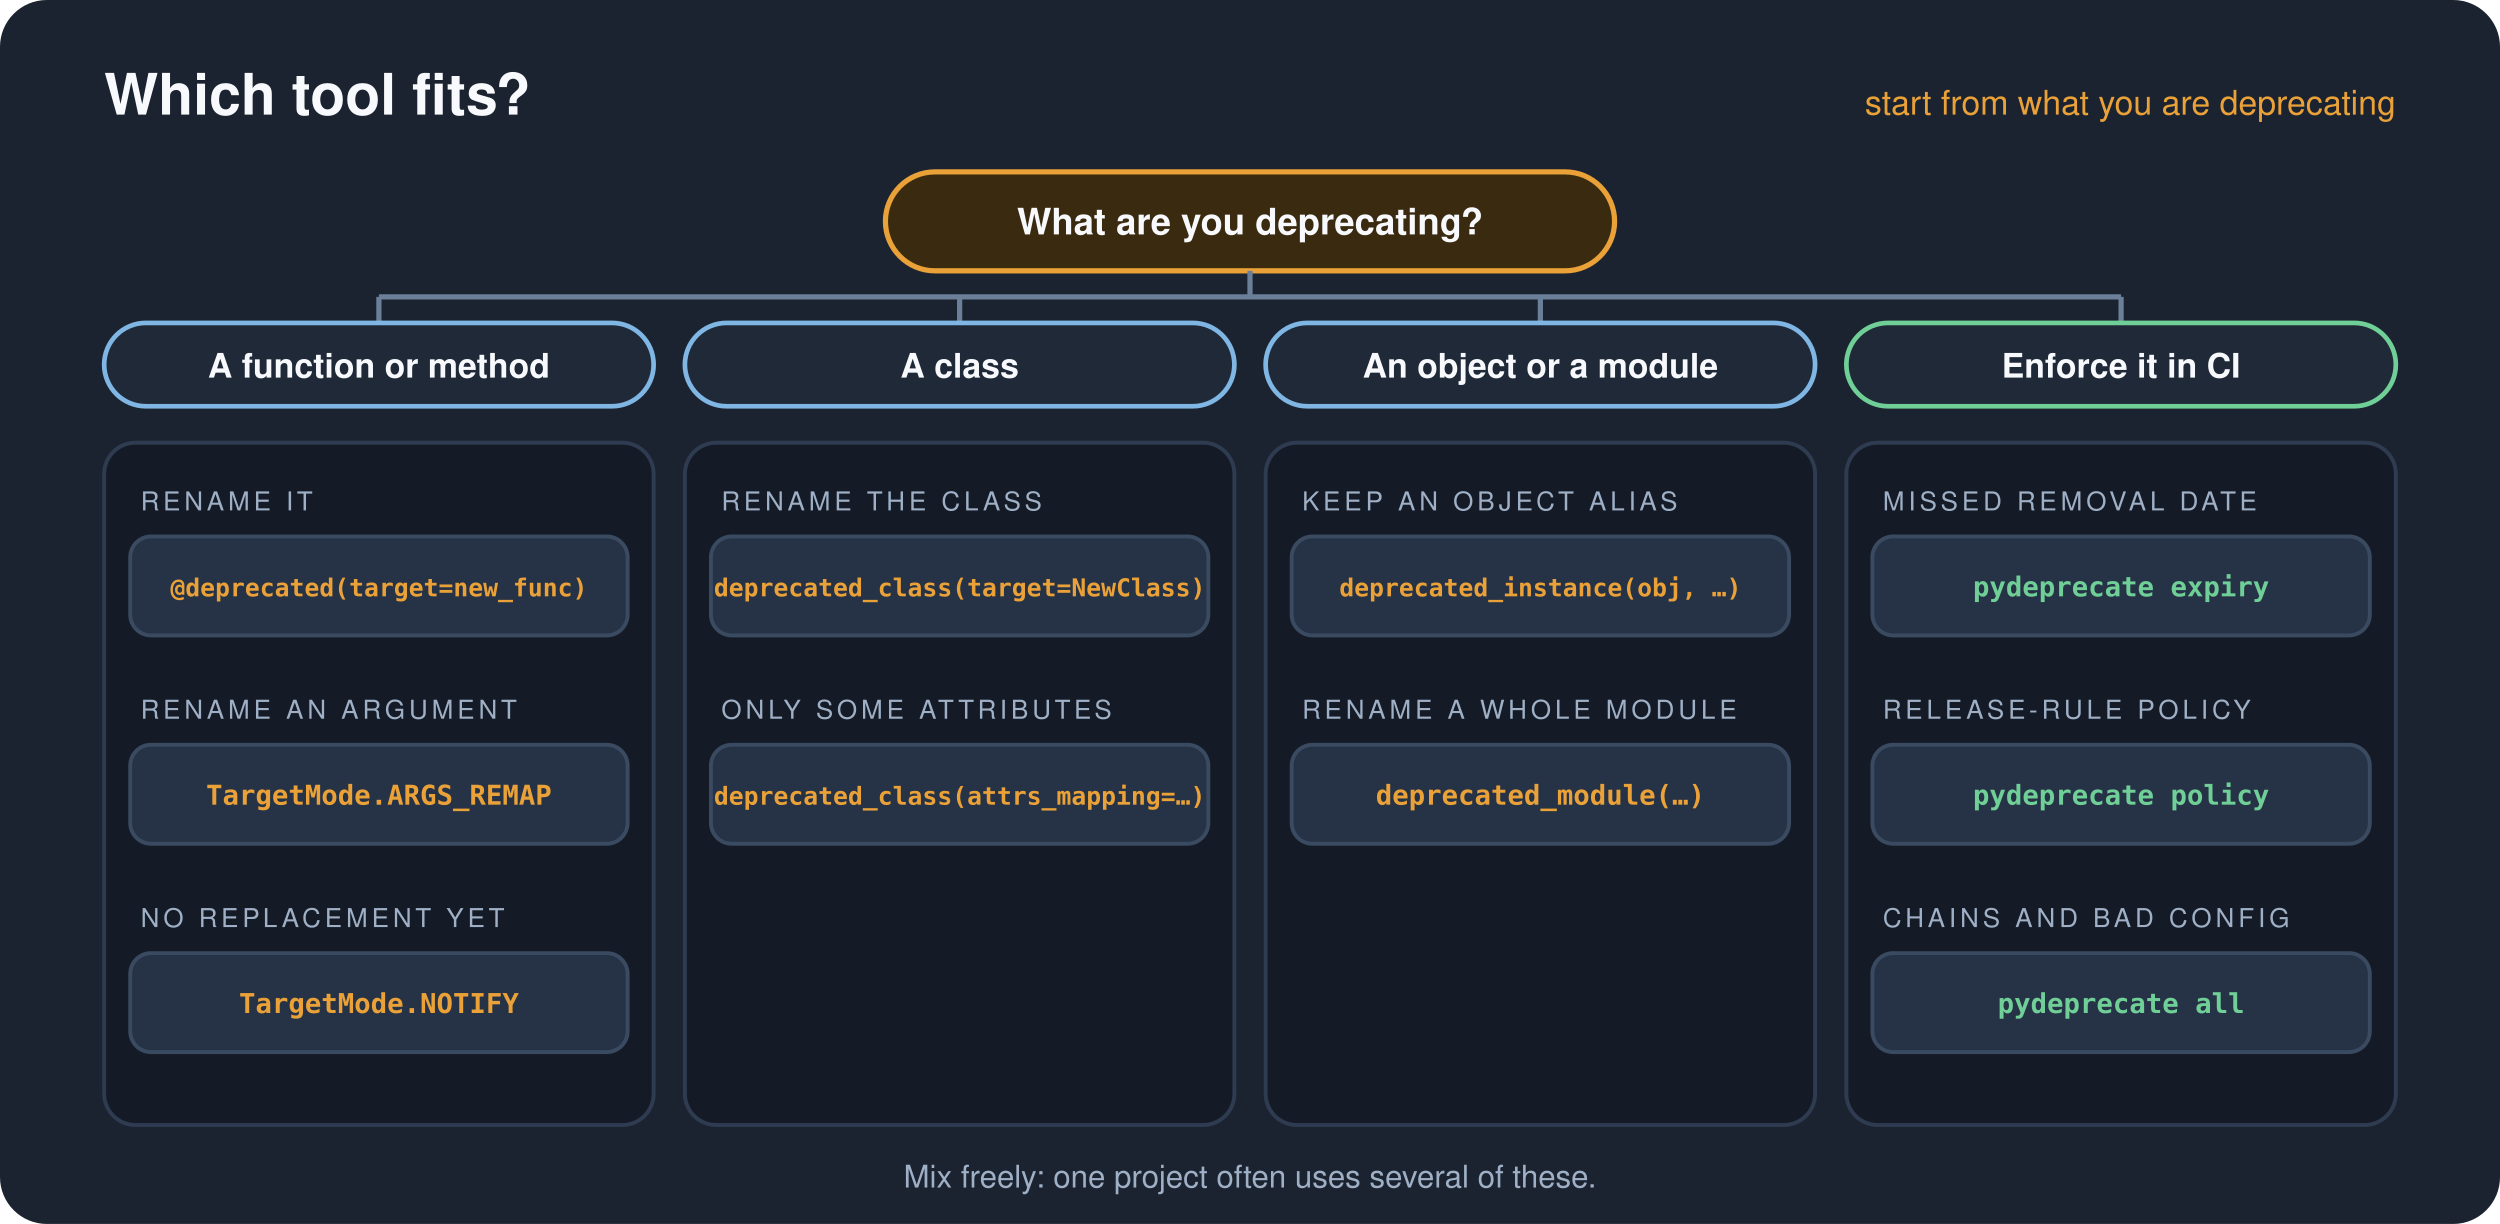
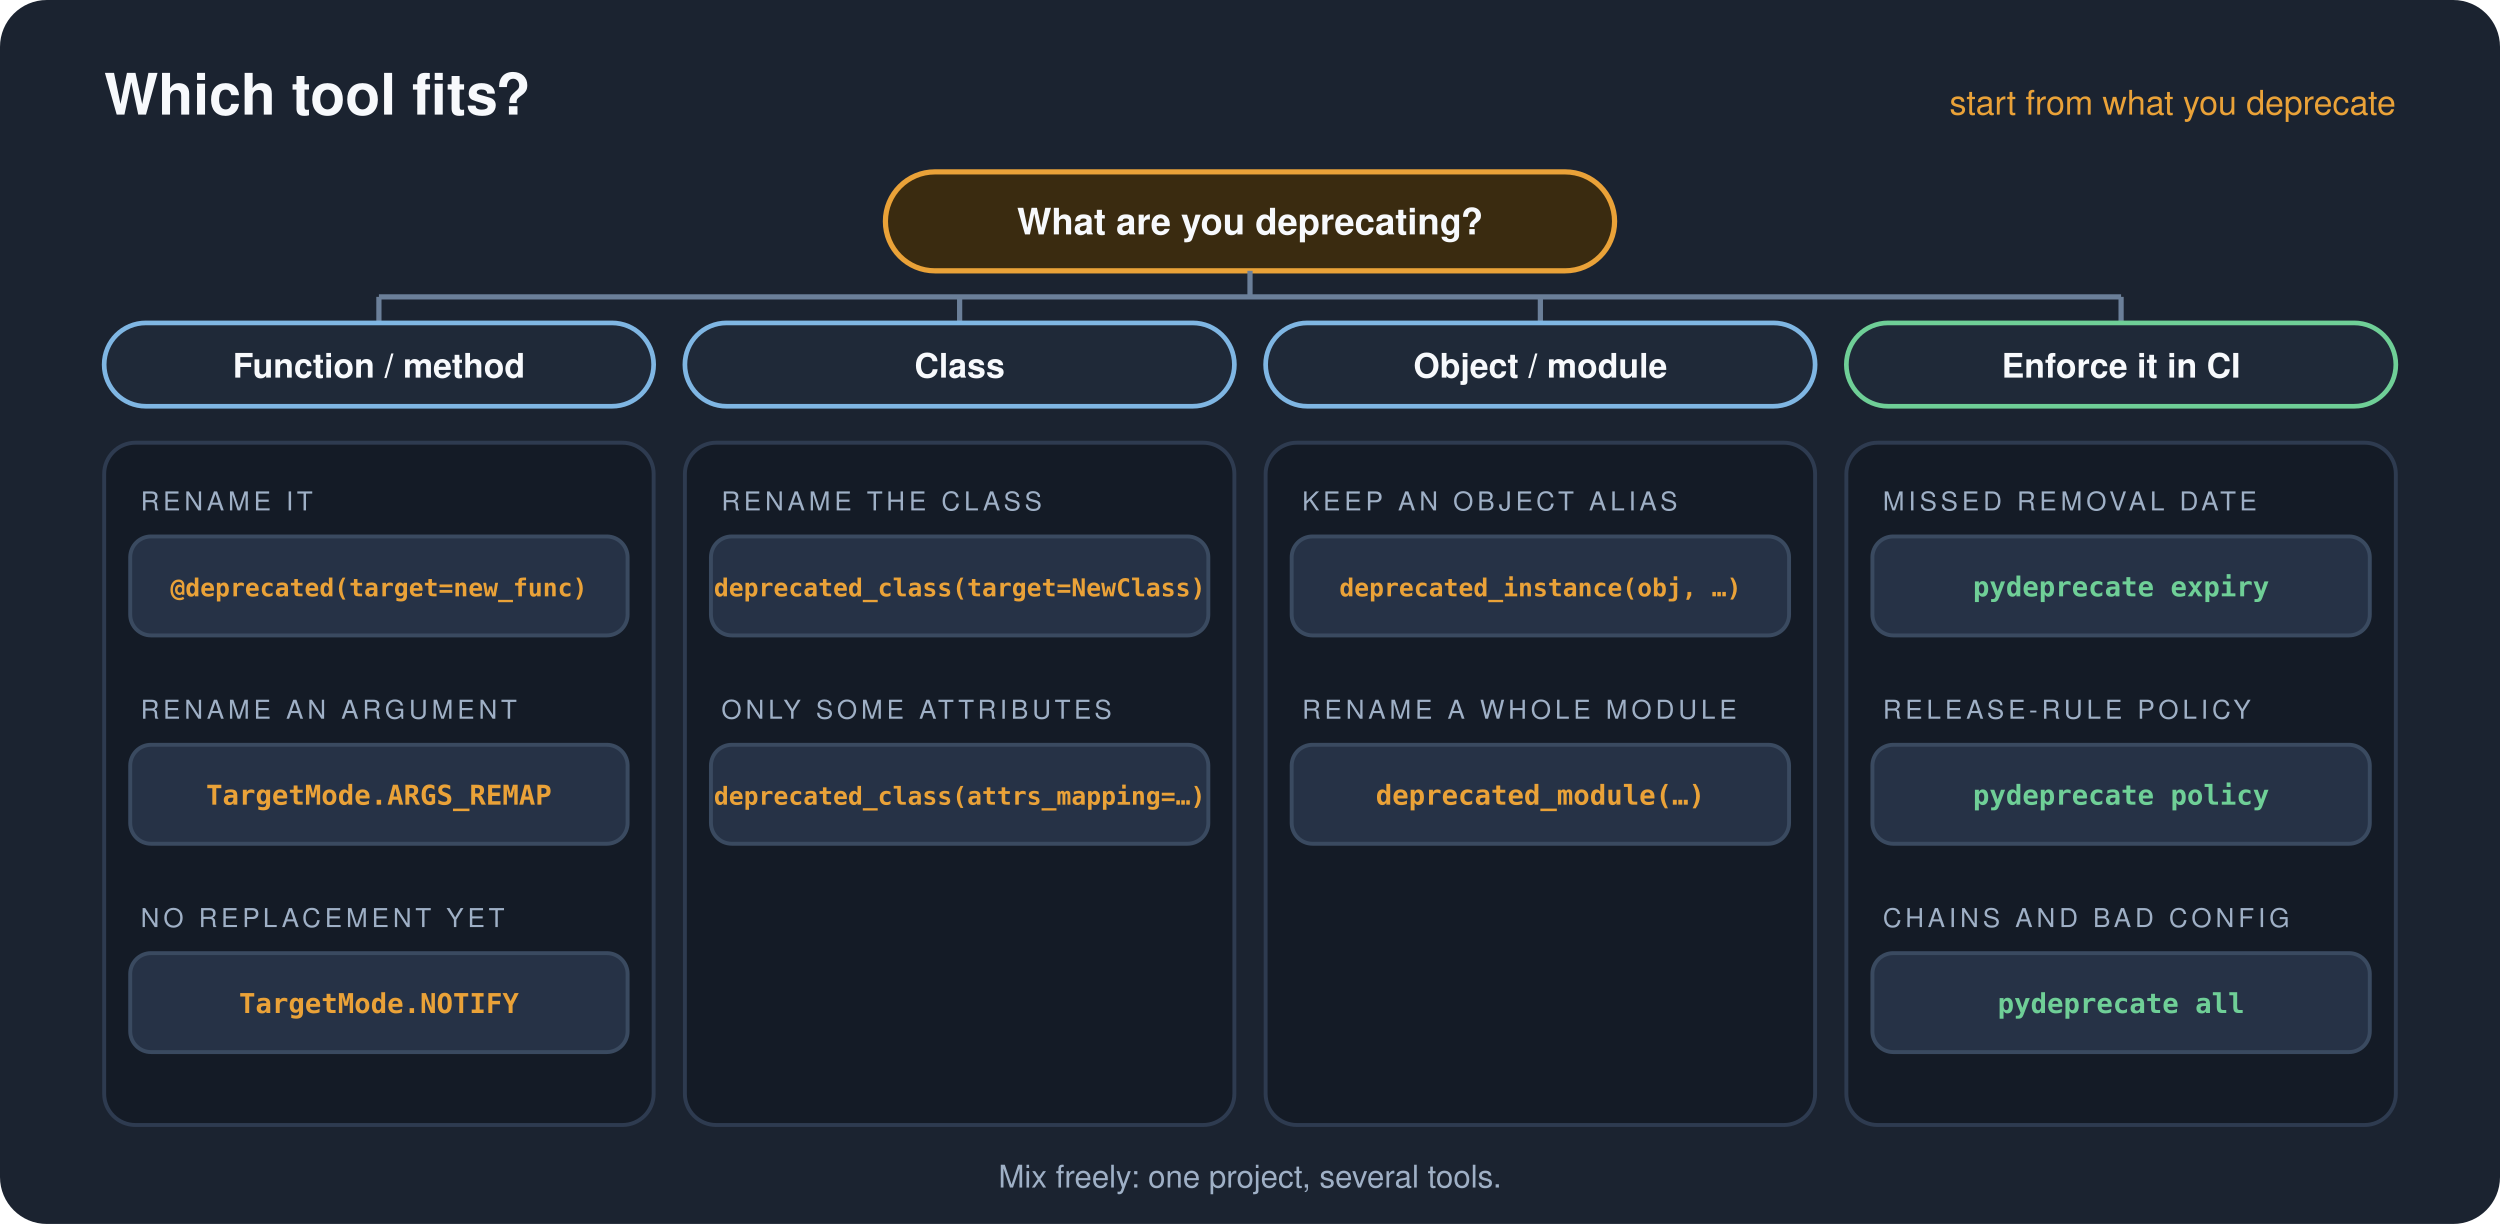
<svg xmlns="http://www.w3.org/2000/svg" viewBox="0 0 960 470" width="960" height="470" role="img" aria-labelledby="t d">
  <style>
    text { font-family: ui-sans-serif, system-ui, -apple-system, "Segoe UI", Helvetica, Arial, sans-serif; }
    .mono { font-family: ui-monospace, SFMono-Regular, Menlo, Consolas, monospace; }
  </style>
  <defs>
    <marker id="ah" viewBox="0 0 10 10" refX="8" refY="5" markerWidth="7" markerHeight="7" orient="auto-start-reverse">
      <path d="M0 0 L10 5 L0 10 z" fill="#6B7F99" />
    </marker>
    <marker id="ahg" viewBox="0 0 10 10" refX="8" refY="5" markerWidth="7" markerHeight="7" orient="auto-start-reverse">
      <path d="M0 0 L10 5 L0 10 z" fill="#6FCF97" />
    </marker>
    <marker id="ahr" viewBox="0 0 10 10" refX="8" refY="5" markerWidth="7" markerHeight="7" orient="auto-start-reverse">
      <path d="M0 0 L10 5 L0 10 z" fill="#E8735A" />
    </marker>
    <marker id="aha" viewBox="0 0 10 10" refX="8" refY="5" markerWidth="7" markerHeight="7" orient="auto-start-reverse">
      <path d="M0 0 L10 5 L0 10 z" fill="#EAA238" />
    </marker>
  </defs>
  <rect width="960" height="470" rx="18" fill="#1B2330" />
  <text x="40" y="44" font-size="22" fill="#F7F9FC" font-weight="700">Which tool fits?</text>
-   <text x="920" y="44" font-size="13" fill="#EAA238" text-anchor="end">start from what you are deprecating</text>
+   <text x="920" y="44" font-size="13" fill="#EAA238" text-anchor="end">start from what you deprecate</text>
  <rect x="340" y="66" width="280" height="38" rx="19" fill="#3A2B10" stroke="#EAA238" stroke-width="2" />
  <text x="480" y="90" font-size="14" fill="#F7F9FC" text-anchor="middle" font-weight="600">What are you deprecating?</text>
  <line x1="480" y1="104" x2="480" y2="114" stroke="#6B7F99" stroke-width="2" />
  <line x1="145.5" y1="114" x2="814.5" y2="114" stroke="#6B7F99" stroke-width="2" />
  <line x1="145.5" y1="114" x2="145.5" y2="124" stroke="#6B7F99" stroke-width="2" />
  <rect x="40" y="124" width="211" height="32" rx="16" fill="#1F2938" stroke="#7FB6E3" stroke-width="1.8" />
-   <text x="145.5" y="145" font-size="13" fill="#F7F9FC" text-anchor="middle" font-weight="600">A function or method</text>
+   <text x="145.5" y="145" font-size="13" fill="#F7F9FC" text-anchor="middle" font-weight="600">Function / method</text>
  <rect x="40" y="170" width="211" height="262" rx="12" fill="#141B26" stroke="#2E3B50" stroke-width="1.5" />
  <text x="54" y="196" font-size="10" fill="#9FB0C6" letter-spacing="1.5">RENAME IT</text>
  <rect x="50" y="206" width="191" height="38" rx="8" fill="#263246" stroke="#3A4A60" stroke-width="1.5" />
  <text x="145.5" y="229" font-size="9.5" fill="#EAA238" text-anchor="middle" class="mono" font-weight="600">@deprecated(target=new_func)</text>
  <text x="54" y="276" font-size="10" fill="#9FB0C6" letter-spacing="1.5">RENAME AN ARGUMENT</text>
  <rect x="50" y="286" width="191" height="38" rx="8" fill="#263246" stroke="#3A4A60" stroke-width="1.5" />
  <text x="145.5" y="309" font-size="10.5" fill="#EAA238" text-anchor="middle" class="mono" font-weight="600">TargetMode.ARGS_REMAP</text>
  <text x="54" y="356" font-size="10" fill="#9FB0C6" letter-spacing="1.5">NO REPLACEMENT YET</text>
  <rect x="50" y="366" width="191" height="38" rx="8" fill="#263246" stroke="#3A4A60" stroke-width="1.5" />
  <text x="145.5" y="389" font-size="10.5" fill="#EAA238" text-anchor="middle" class="mono" font-weight="600">TargetMode.NOTIFY</text>
  <line x1="368.5" y1="114" x2="368.5" y2="124" stroke="#6B7F99" stroke-width="2" />
  <rect x="263" y="124" width="211" height="32" rx="16" fill="#1F2938" stroke="#7FB6E3" stroke-width="1.8" />
-   <text x="368.5" y="145" font-size="13" fill="#F7F9FC" text-anchor="middle" font-weight="600">A class</text>
+   <text x="368.5" y="145" font-size="13" fill="#F7F9FC" text-anchor="middle" font-weight="600">Class</text>
  <rect x="263" y="170" width="211" height="262" rx="12" fill="#141B26" stroke="#2E3B50" stroke-width="1.5" />
  <text x="277" y="196" font-size="10" fill="#9FB0C6" letter-spacing="1.5">RENAME THE CLASS</text>
  <rect x="273" y="206" width="191" height="38" rx="8" fill="#263246" stroke="#3A4A60" stroke-width="1.5" />
  <text x="368.5" y="229" font-size="9.5" fill="#EAA238" text-anchor="middle" class="mono" font-weight="600">deprecated_class(target=NewClass)</text>
  <text x="277" y="276" font-size="10" fill="#9FB0C6" letter-spacing="1.5">ONLY SOME ATTRIBUTES</text>
  <rect x="273" y="286" width="191" height="38" rx="8" fill="#263246" stroke="#3A4A60" stroke-width="1.5" />
  <text x="368.5" y="309" font-size="9.5" fill="#EAA238" text-anchor="middle" class="mono" font-weight="600">deprecated_class(attrs_mapping=…)</text>
  <line x1="591.5" y1="114" x2="591.5" y2="124" stroke="#6B7F99" stroke-width="2" />
  <rect x="486" y="124" width="211" height="32" rx="16" fill="#1F2938" stroke="#7FB6E3" stroke-width="1.8" />
-   <text x="591.5" y="145" font-size="13" fill="#F7F9FC" text-anchor="middle" font-weight="600">An object or a module</text>
+   <text x="591.5" y="145" font-size="13" fill="#F7F9FC" text-anchor="middle" font-weight="600">Object / module</text>
  <rect x="486" y="170" width="211" height="262" rx="12" fill="#141B26" stroke="#2E3B50" stroke-width="1.5" />
  <text x="500" y="196" font-size="10" fill="#9FB0C6" letter-spacing="1.5">KEEP AN OBJECT ALIAS</text>
  <rect x="496" y="206" width="191" height="38" rx="8" fill="#263246" stroke="#3A4A60" stroke-width="1.5" />
  <text x="591.5" y="229" font-size="9.5" fill="#EAA238" text-anchor="middle" class="mono" font-weight="600">deprecated_instance(obj, …)</text>
  <text x="500" y="276" font-size="10" fill="#9FB0C6" letter-spacing="1.5">RENAME A WHOLE MODULE</text>
  <rect x="496" y="286" width="191" height="38" rx="8" fill="#263246" stroke="#3A4A60" stroke-width="1.5" />
  <text x="591.5" y="309" font-size="10.5" fill="#EAA238" text-anchor="middle" class="mono" font-weight="600">deprecated_module(…)</text>
  <line x1="814.5" y1="114" x2="814.5" y2="124" stroke="#6B7F99" stroke-width="2" />
  <rect x="709" y="124" width="211" height="32" rx="16" fill="#1F2938" stroke="#6FCF97" stroke-width="1.8" />
  <text x="814.5" y="145" font-size="13" fill="#F7F9FC" text-anchor="middle" font-weight="600">Enforce it in CI</text>
  <rect x="709" y="170" width="211" height="262" rx="12" fill="#141B26" stroke="#2E3B50" stroke-width="1.5" />
  <text x="723" y="196" font-size="10" fill="#9FB0C6" letter-spacing="1.5">MISSED REMOVAL DATE</text>
  <rect x="719" y="206" width="191" height="38" rx="8" fill="#263246" stroke="#3A4A60" stroke-width="1.5" />
  <text x="814.5" y="229" font-size="10.5" fill="#6FCF97" text-anchor="middle" class="mono" font-weight="600">pydeprecate expiry</text>
  <text x="723" y="276" font-size="10" fill="#9FB0C6" letter-spacing="1.5">RELEASE-RULE POLICY</text>
  <rect x="719" y="286" width="191" height="38" rx="8" fill="#263246" stroke="#3A4A60" stroke-width="1.5" />
  <text x="814.5" y="309" font-size="10.5" fill="#6FCF97" text-anchor="middle" class="mono" font-weight="600">pydeprecate policy</text>
  <text x="723" y="356" font-size="10" fill="#9FB0C6" letter-spacing="1.5">CHAINS AND BAD CONFIG</text>
  <rect x="719" y="366" width="191" height="38" rx="8" fill="#263246" stroke="#3A4A60" stroke-width="1.5" />
  <text x="814.5" y="389" font-size="10.5" fill="#6FCF97" text-anchor="middle" class="mono" font-weight="600">pydeprecate all</text>
-   <text x="480" y="456" font-size="12" fill="#9FB0C6" text-anchor="middle">Mix freely: one project often uses several of these.</text>
+   <text x="480" y="456" font-size="12" fill="#9FB0C6" text-anchor="middle">Mix freely: one project, several tools.</text>
</svg>
